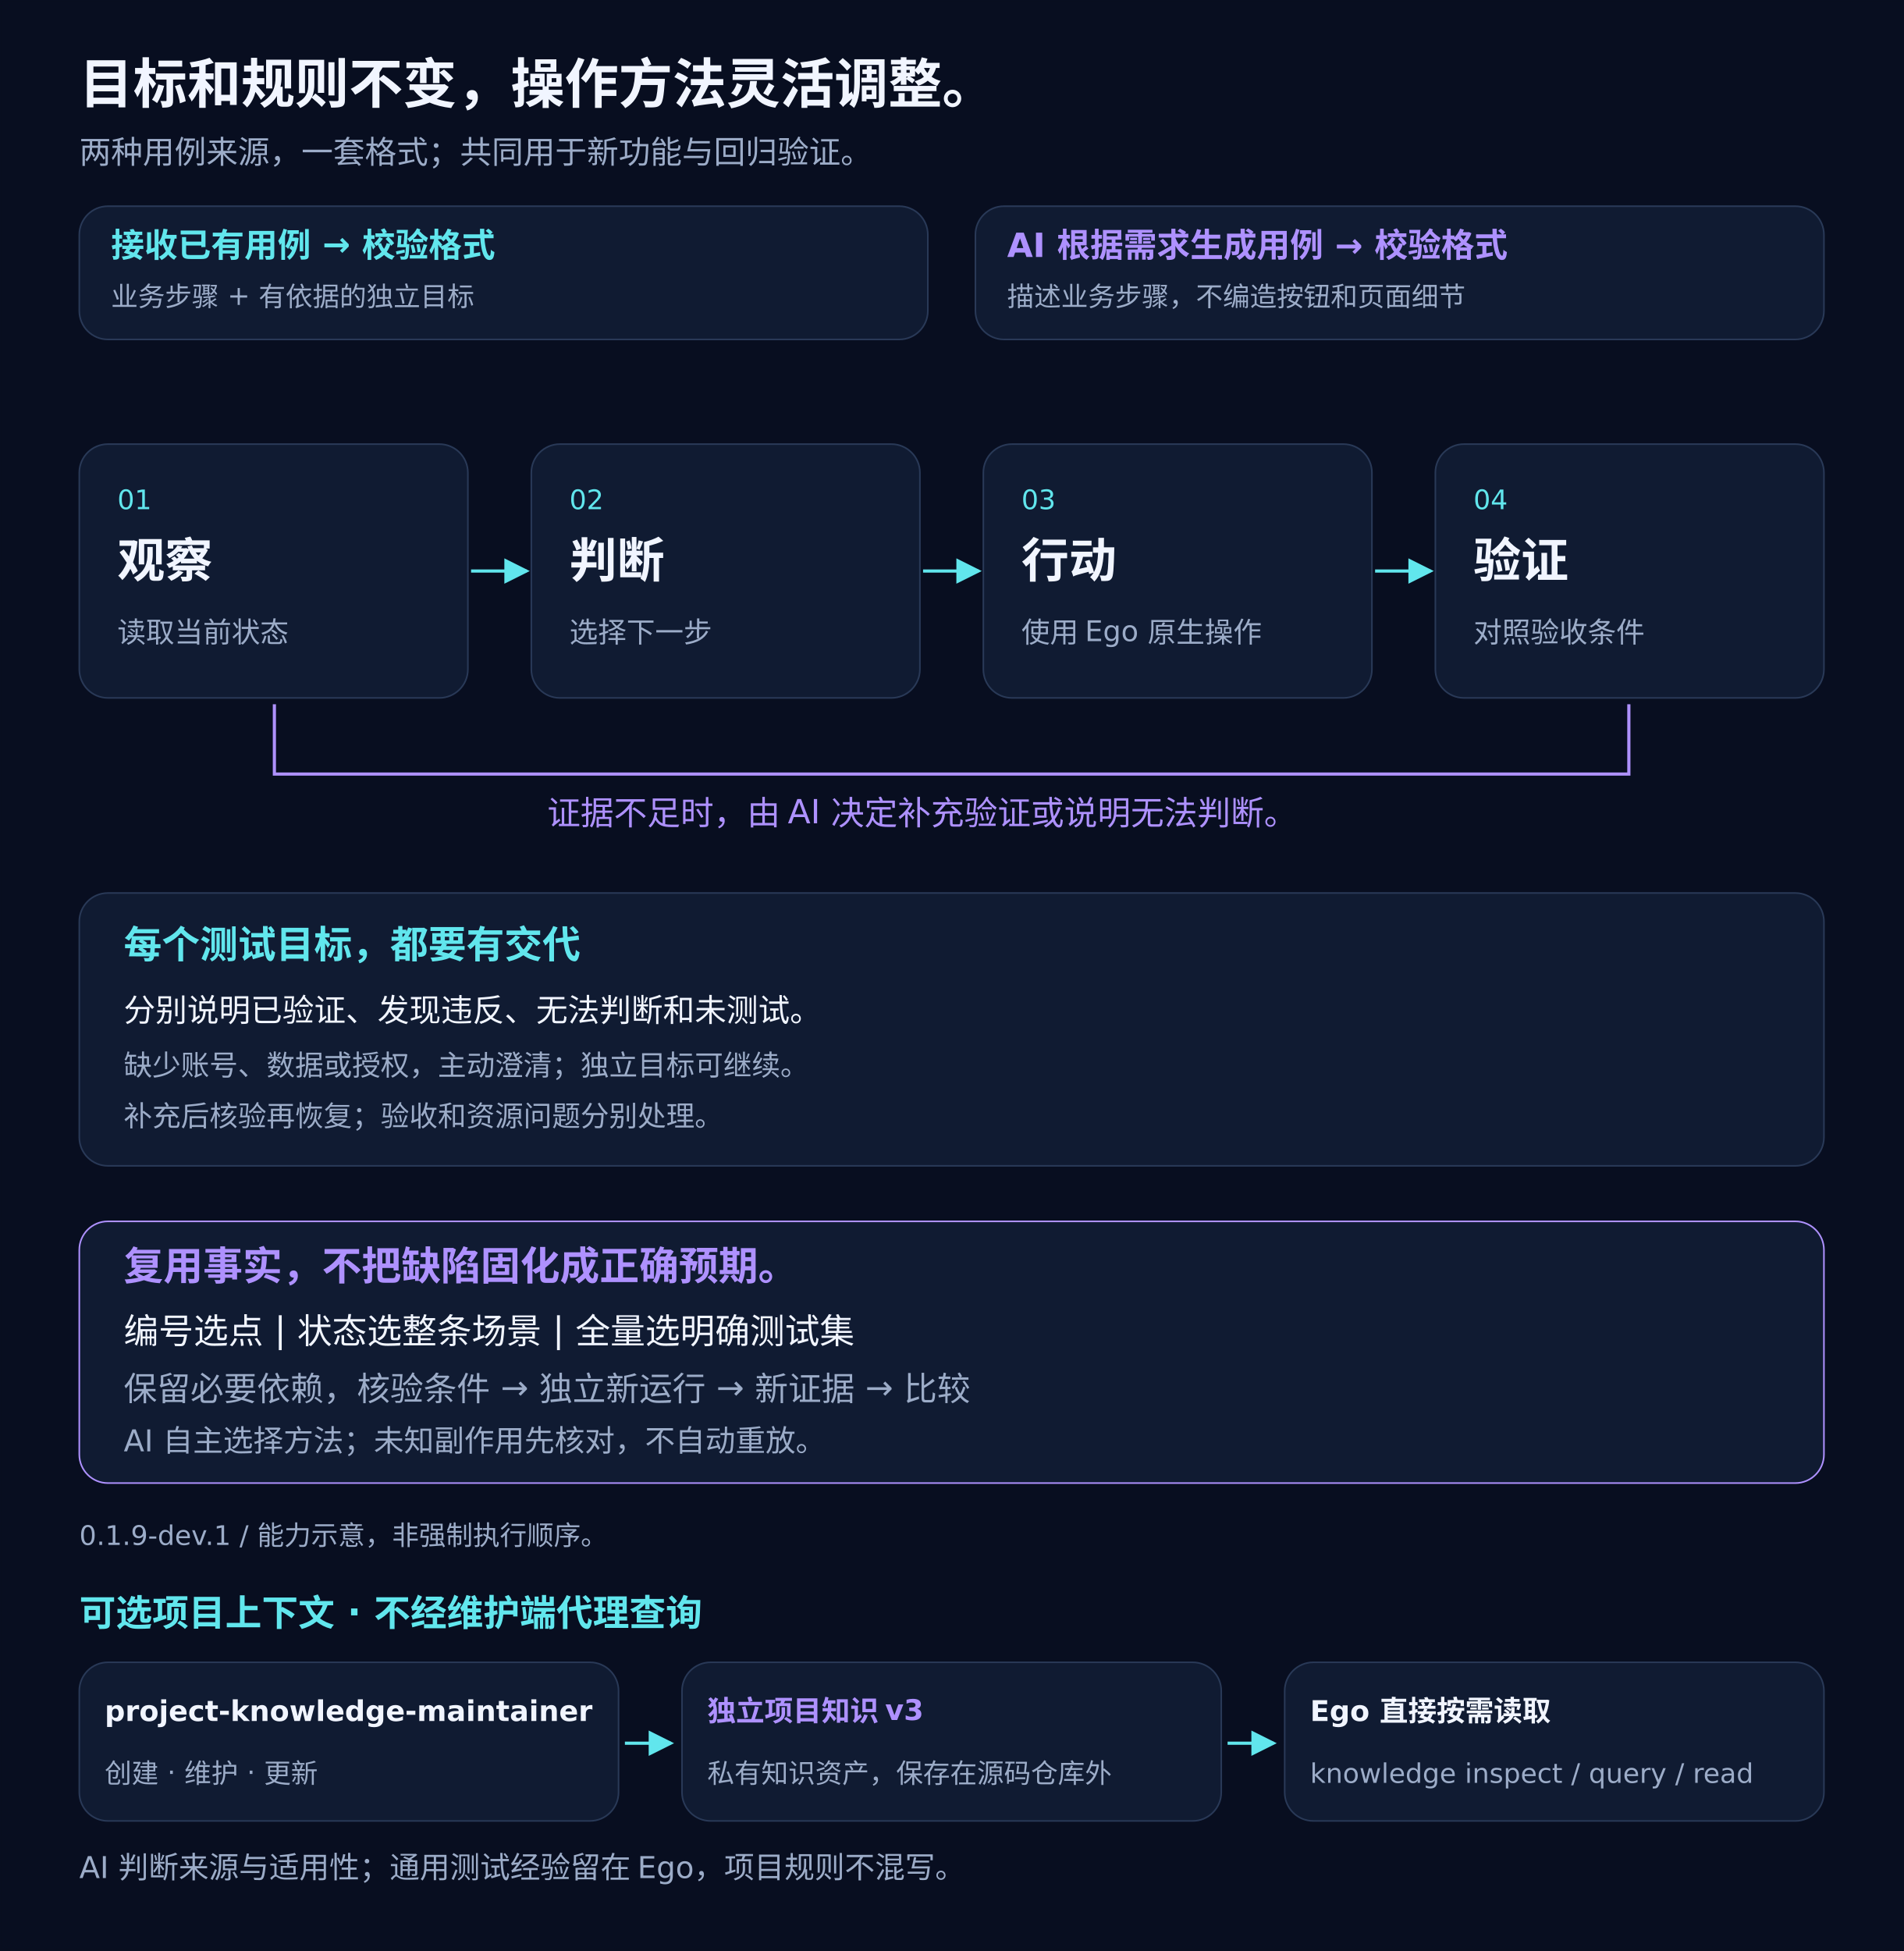
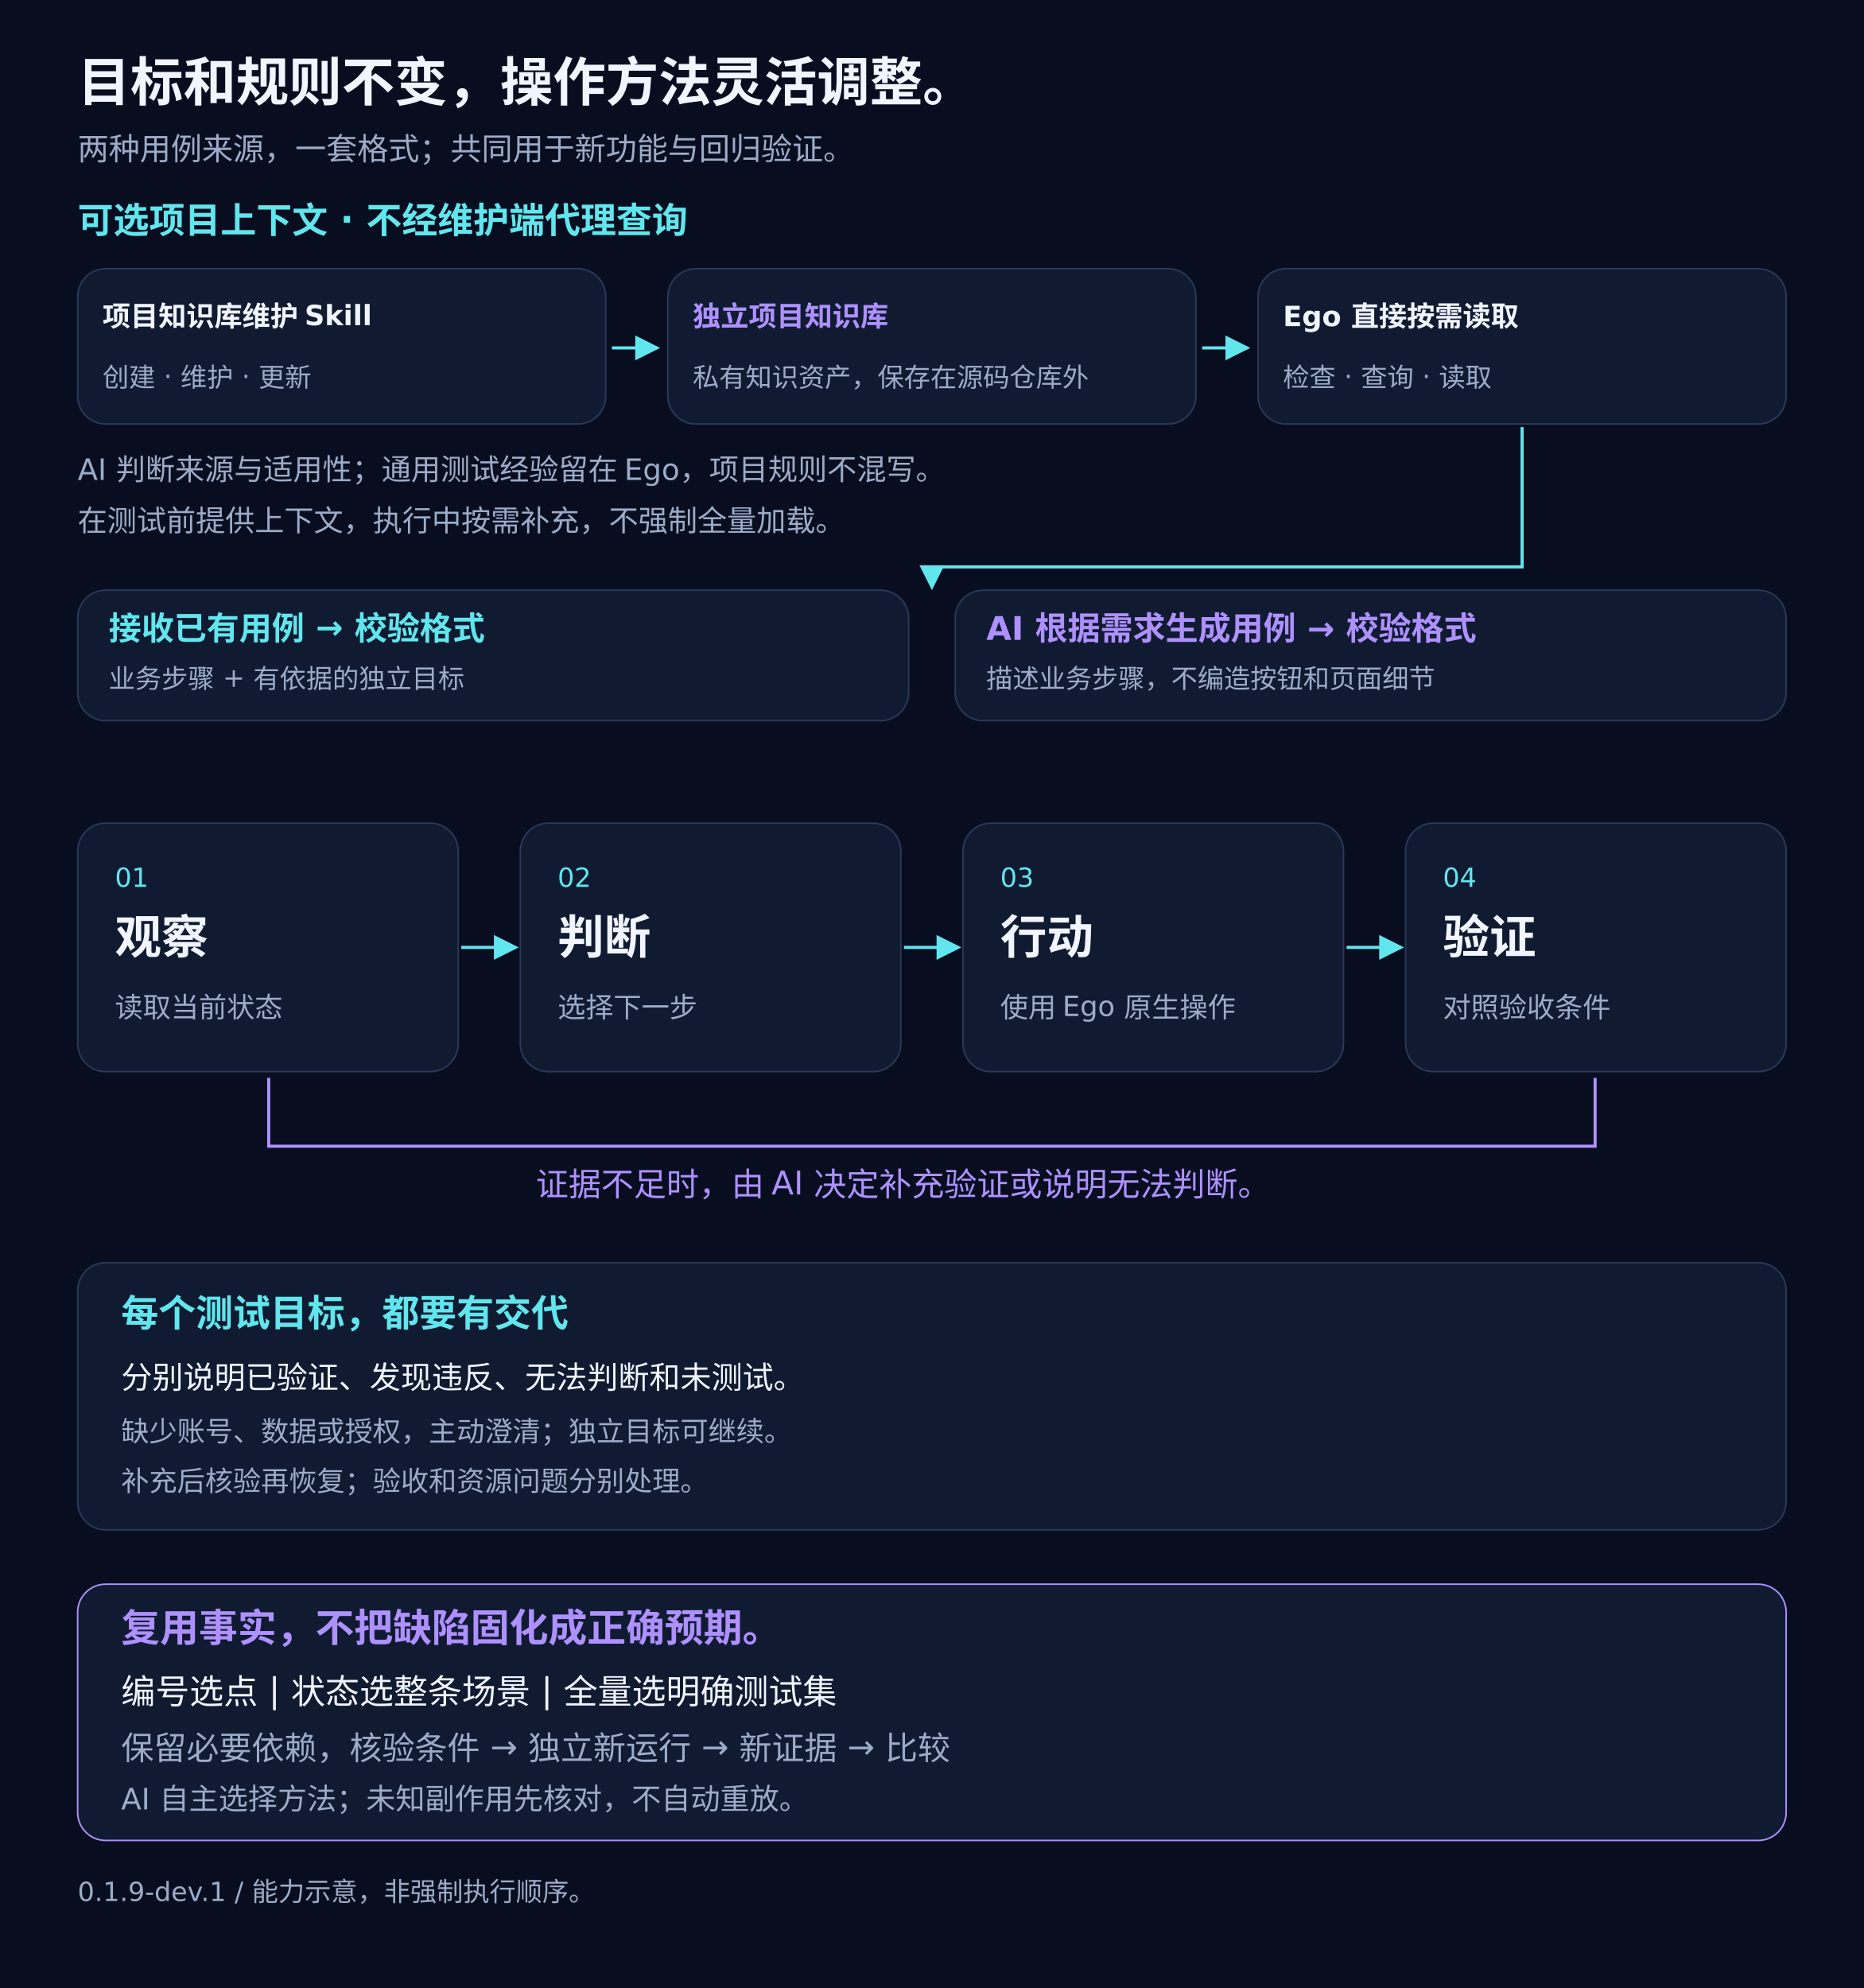
- <svg xmlns="http://www.w3.org/2000/svg" width="1200" height="1230" viewBox="0 0 1200 1230" role="img" aria-label="自适应测试流程">
+ <svg xmlns="http://www.w3.org/2000/svg" width="1200" height="1280" viewBox="0 0 1200 1280" role="img" aria-label="自适应测试流程">
  <defs>
    <linearGradient id="g">
      <stop stop-color="#61e6ed" />
      <stop offset="1" stop-color="#ae91ff" />
    </linearGradient>
    <marker id="arrow" markerWidth="8" markerHeight="8" refX="7" refY="4" orient="auto">
      <path d="M0,0 L8,4 L0,8" fill="#61e6ed" />
    </marker>
  </defs>
  <g font-family="DejaVu Sans, Noto Sans CJK SC, sans-serif">
-     <rect x="0" y="0" width="1200" height="1230" rx="0" fill="#080e20" stroke="#080e20" />
+     <rect x="0" y="0" width="1200" height="1280" rx="0" fill="#080e20" stroke="#080e20" />
    <path d="M0,2 H1200" stroke="url(#g)" stroke-width="4" />
    <text x="50" y="65" font-size="34" fill="#f1f5ff" font-weight="700">目标和规则不变，操作方法灵活调整。</text>
    <text x="50" y="103" font-size="20" fill="#9cacc8" font-weight="400">两种用例来源，一套格式；共同用于新功能与回归验证。</text>
-     <rect x="50" y="130" width="535" height="84" rx="18" fill="#101b32" stroke="#293957" />
-     <text x="70" y="162" font-size="21" fill="#61e6ed" font-weight="700">接收已有用例 → 校验格式</text>
-     <text x="70" y="193" font-size="17" fill="#9cacc8" font-weight="400">业务步骤 + 有依据的独立目标</text>
-     <rect x="615" y="130" width="535" height="84" rx="18" fill="#101b32" stroke="#293957" />
-     <text x="635" y="162" font-size="21" fill="#ae91ff" font-weight="700">AI 根据需求生成用例 → 校验格式</text>
-     <text x="635" y="193" font-size="17" fill="#9cacc8" font-weight="400">描述业务步骤，不编造按钮和页面细节</text>
-     <g transform="translate(0 120)">
-       <rect x="50" y="160" width="245" height="160" rx="18" fill="#101b32" stroke="#293957" />
-       <text x="74" y="201" font-size="17" fill="#61e6ed" font-weight="400">01</text>
-       <text x="74" y="244" font-size="30" fill="#f1f5ff" font-weight="700">观察</text>
-       <text x="74" y="285" font-size="18" fill="#9cacc8" font-weight="400">读取当前状态</text>
-       <path d="M297,240 L332,240" stroke="#61e6ed" stroke-width="2" fill="none" marker-end="url(#arrow)" />
-       <rect x="335" y="160" width="245" height="160" rx="18" fill="#101b32" stroke="#293957" />
-       <text x="359" y="201" font-size="17" fill="#61e6ed" font-weight="400">02</text>
-       <text x="359" y="244" font-size="30" fill="#f1f5ff" font-weight="700">判断</text>
-       <text x="359" y="285" font-size="18" fill="#9cacc8" font-weight="400">选择下一步</text>
-       <path d="M582,240 L617,240" stroke="#61e6ed" stroke-width="2" fill="none" marker-end="url(#arrow)" />
-       <rect x="620" y="160" width="245" height="160" rx="18" fill="#101b32" stroke="#293957" />
-       <text x="644" y="201" font-size="17" fill="#61e6ed" font-weight="400">03</text>
-       <text x="644" y="244" font-size="30" fill="#f1f5ff" font-weight="700">行动</text>
-       <text x="644" y="285" font-size="18" fill="#9cacc8" font-weight="400">使用 Ego 原生操作</text>
-       <path d="M867,240 L902,240" stroke="#61e6ed" stroke-width="2" fill="none" marker-end="url(#arrow)" />
-       <rect x="905" y="160" width="245" height="160" rx="18" fill="#101b32" stroke="#293957" />
-       <text x="929" y="201" font-size="17" fill="#61e6ed" font-weight="400">04</text>
-       <text x="929" y="244" font-size="30" fill="#f1f5ff" font-weight="700">验证</text>
-       <text x="929" y="285" font-size="18" fill="#9cacc8" font-weight="400">对照验收条件</text>
-       <path d="M1027,324 V368 H173 V324" fill="none" stroke="#ae91ff" stroke-width="2" />
-       <text x="345" y="400" font-size="21" fill="#ae91ff" font-weight="400">证据不足时，由 AI 决定补充验证或说明无法判断。</text>
-       <rect x="50" y="443" width="1100" height="172" rx="18" fill="#101b32" stroke="#293957" />
-       <text x="78" y="484" font-size="24" fill="#61e6ed" font-weight="700">每个测试目标，都要有交代</text>
-       <text x="78" y="524" font-size="20" fill="#f1f5ff" font-weight="400">分别说明已验证、发现违反、无法判断和未测试。</text>
-       <text x="78" y="558" font-size="18" fill="#9cacc8" font-weight="400">缺少账号、数据或授权，主动澄清；独立目标可继续。</text>
-       <text x="78" y="590" font-size="18" fill="#9cacc8" font-weight="400">补充后核验再恢复；验收和资源问题分别处理。</text>
+     <g data-diagram-role="knowledge-before-testing">
+       <text x="50" y="150" font-size="23" fill="#61e6ed" font-weight="700">可选项目上下文 · 不经维护端代理查询</text>
+       <rect x="50" y="173" width="340" height="100" rx="18" fill="#101b32" stroke="#293957" />
+       <text x="66" y="210" font-size="18" fill="#f1f5ff" font-weight="700">项目知识库维护 Skill</text>
+       <text x="66" y="249" font-size="17" fill="#9cacc8" font-weight="400">创建 · 维护 · 更新</text>
+       <path d="M394,224 L423,224" stroke="#61e6ed" stroke-width="2" fill="none" marker-end="url(#arrow)" />
+       <rect x="430" y="173" width="340" height="100" rx="18" fill="#101b32" stroke="#293957" />
+       <text x="446" y="210" font-size="18" fill="#ae91ff" font-weight="700">独立项目知识库</text>
+       <text x="446" y="249" font-size="17" fill="#9cacc8" font-weight="400">私有知识资产，保存在源码仓库外</text>
+       <path d="M774,224 L803,224" stroke="#61e6ed" stroke-width="2" fill="none" marker-end="url(#arrow)" />
+       <rect x="810" y="173" width="340" height="100" rx="18" fill="#101b32" stroke="#293957" />
+       <text x="826" y="210" font-size="18" fill="#f1f5ff" font-weight="700">Ego 直接按需读取</text>
+       <text x="826" y="249" font-size="17" fill="#9cacc8" font-weight="400">检查 · 查询 · 读取</text>
+       <text x="50" y="309" font-size="19" fill="#9cacc8" font-weight="400">AI 判断来源与适用性；通用测试经验留在 Ego，项目规则不混写。</text>
+       <text x="50" y="342" font-size="19" fill="#9cacc8" font-weight="400">在测试前提供上下文，执行中按需补充，不强制全量加载。</text>
+       <path d="M980 275 V365 H600 V378" stroke="#61e6ed" stroke-width="2" fill="none" marker-end="url(#arrow)" />
    </g>
-     <rect x="50" y="770" width="1100" height="165" rx="18" fill="#101b32" stroke="#ae91ff" />
-     <text x="78" y="807" font-size="25" fill="#ae91ff" font-weight="700">复用事实，不把缺陷固化成正确预期。</text>
-     <text x="78" y="847" font-size="22" fill="#f1f5ff" font-weight="400">编号选点  |  状态选整条场景  |  全量选明确测试集</text>
-     <text x="78" y="883" font-size="21" fill="#9cacc8" font-weight="400">保留必要依赖，核验条件 → 独立新运行 → 新证据 → 比较</text>
-     <text x="78" y="915" font-size="19" fill="#9cacc8" font-weight="400">AI 自主选择方法；未知副作用先核对，不自动重放。</text>
-     <text x="50" y="974" font-size="17" fill="#9cacc8" font-weight="400">0.1.9-dev.1 / 能力示意，非强制执行顺序。</text>
-     <text x="50" y="1025" font-size="23" fill="#61e6ed" font-weight="700">可选项目上下文 · 不经维护端代理查询</text>
-     <rect x="50" y="1048" width="340" height="100" rx="18" fill="#101b32" stroke="#293957" />
-     <text x="66" y="1085" font-size="18" fill="#f1f5ff" font-weight="700">project-knowledge-maintainer</text>
-     <text x="66" y="1124" font-size="17" fill="#9cacc8" font-weight="400">创建 · 维护 · 更新</text>
-     <path d="M394,1099 L423,1099" stroke="#61e6ed" stroke-width="2" fill="none" marker-end="url(#arrow)" />
-     <rect x="430" y="1048" width="340" height="100" rx="18" fill="#101b32" stroke="#293957" />
-     <text x="446" y="1085" font-size="18" fill="#ae91ff" font-weight="700">独立项目知识 v3</text>
-     <text x="446" y="1124" font-size="17" fill="#9cacc8" font-weight="400">私有知识资产，保存在源码仓库外</text>
-     <path d="M774,1099 L803,1099" stroke="#61e6ed" stroke-width="2" fill="none" marker-end="url(#arrow)" />
-     <rect x="810" y="1048" width="340" height="100" rx="18" fill="#101b32" stroke="#293957" />
-     <text x="826" y="1085" font-size="18" fill="#f1f5ff" font-weight="700">Ego 直接按需读取</text>
-     <text x="826" y="1124" font-size="17" fill="#9cacc8" font-weight="400">knowledge inspect / query / read</text>
-     <text x="50" y="1184" font-size="19" fill="#9cacc8" font-weight="400">AI 判断来源与适用性；通用测试经验留在 Ego，项目规则不混写。</text>
+     <g transform="translate(0 250)">
+       <rect x="50" y="130" width="535" height="84" rx="18" fill="#101b32" stroke="#293957" />
+       <text x="70" y="162" font-size="21" fill="#61e6ed" font-weight="700">接收已有用例 → 校验格式</text>
+       <text x="70" y="193" font-size="17" fill="#9cacc8" font-weight="400">业务步骤 + 有依据的独立目标</text>
+       <rect x="615" y="130" width="535" height="84" rx="18" fill="#101b32" stroke="#293957" />
+       <text x="635" y="162" font-size="21" fill="#ae91ff" font-weight="700">AI 根据需求生成用例 → 校验格式</text>
+       <text x="635" y="193" font-size="17" fill="#9cacc8" font-weight="400">描述业务步骤，不编造按钮和页面细节</text>
+       <g transform="translate(0 120)">
+         <rect x="50" y="160" width="245" height="160" rx="18" fill="#101b32" stroke="#293957" />
+         <text x="74" y="201" font-size="17" fill="#61e6ed" font-weight="400">01</text>
+         <text x="74" y="244" font-size="30" fill="#f1f5ff" font-weight="700">观察</text>
+         <text x="74" y="285" font-size="18" fill="#9cacc8" font-weight="400">读取当前状态</text>
+         <path d="M297,240 L332,240" stroke="#61e6ed" stroke-width="2" fill="none" marker-end="url(#arrow)" />
+         <rect x="335" y="160" width="245" height="160" rx="18" fill="#101b32" stroke="#293957" />
+         <text x="359" y="201" font-size="17" fill="#61e6ed" font-weight="400">02</text>
+         <text x="359" y="244" font-size="30" fill="#f1f5ff" font-weight="700">判断</text>
+         <text x="359" y="285" font-size="18" fill="#9cacc8" font-weight="400">选择下一步</text>
+         <path d="M582,240 L617,240" stroke="#61e6ed" stroke-width="2" fill="none" marker-end="url(#arrow)" />
+         <rect x="620" y="160" width="245" height="160" rx="18" fill="#101b32" stroke="#293957" />
+         <text x="644" y="201" font-size="17" fill="#61e6ed" font-weight="400">03</text>
+         <text x="644" y="244" font-size="30" fill="#f1f5ff" font-weight="700">行动</text>
+         <text x="644" y="285" font-size="18" fill="#9cacc8" font-weight="400">使用 Ego 原生操作</text>
+         <path d="M867,240 L902,240" stroke="#61e6ed" stroke-width="2" fill="none" marker-end="url(#arrow)" />
+         <rect x="905" y="160" width="245" height="160" rx="18" fill="#101b32" stroke="#293957" />
+         <text x="929" y="201" font-size="17" fill="#61e6ed" font-weight="400">04</text>
+         <text x="929" y="244" font-size="30" fill="#f1f5ff" font-weight="700">验证</text>
+         <text x="929" y="285" font-size="18" fill="#9cacc8" font-weight="400">对照验收条件</text>
+         <path d="M1027,324 V368 H173 V324" fill="none" stroke="#ae91ff" stroke-width="2" />
+         <text x="345" y="400" font-size="21" fill="#ae91ff" font-weight="400">证据不足时，由 AI 决定补充验证或说明无法判断。</text>
+         <rect x="50" y="443" width="1100" height="172" rx="18" fill="#101b32" stroke="#293957" />
+         <text x="78" y="484" font-size="24" fill="#61e6ed" font-weight="700">每个测试目标，都要有交代</text>
+         <text x="78" y="524" font-size="20" fill="#f1f5ff" font-weight="400">分别说明已验证、发现违反、无法判断和未测试。</text>
+         <text x="78" y="558" font-size="18" fill="#9cacc8" font-weight="400">缺少账号、数据或授权，主动澄清；独立目标可继续。</text>
+         <text x="78" y="590" font-size="18" fill="#9cacc8" font-weight="400">补充后核验再恢复；验收和资源问题分别处理。</text>
+       </g>
+       <rect x="50" y="770" width="1100" height="165" rx="18" fill="#101b32" stroke="#ae91ff" />
+       <text x="78" y="807" font-size="25" fill="#ae91ff" font-weight="700">复用事实，不把缺陷固化成正确预期。</text>
+       <text x="78" y="847" font-size="22" fill="#f1f5ff" font-weight="400">编号选点  |  状态选整条场景  |  全量选明确测试集</text>
+       <text x="78" y="883" font-size="21" fill="#9cacc8" font-weight="400">保留必要依赖，核验条件 → 独立新运行 → 新证据 → 比较</text>
+       <text x="78" y="915" font-size="19" fill="#9cacc8" font-weight="400">AI 自主选择方法；未知副作用先核对，不自动重放。</text>
+       <text x="50" y="974" font-size="17" fill="#9cacc8" font-weight="400">0.1.9-dev.1 / 能力示意，非强制执行顺序。</text>
+     </g>
  </g>
</svg>
